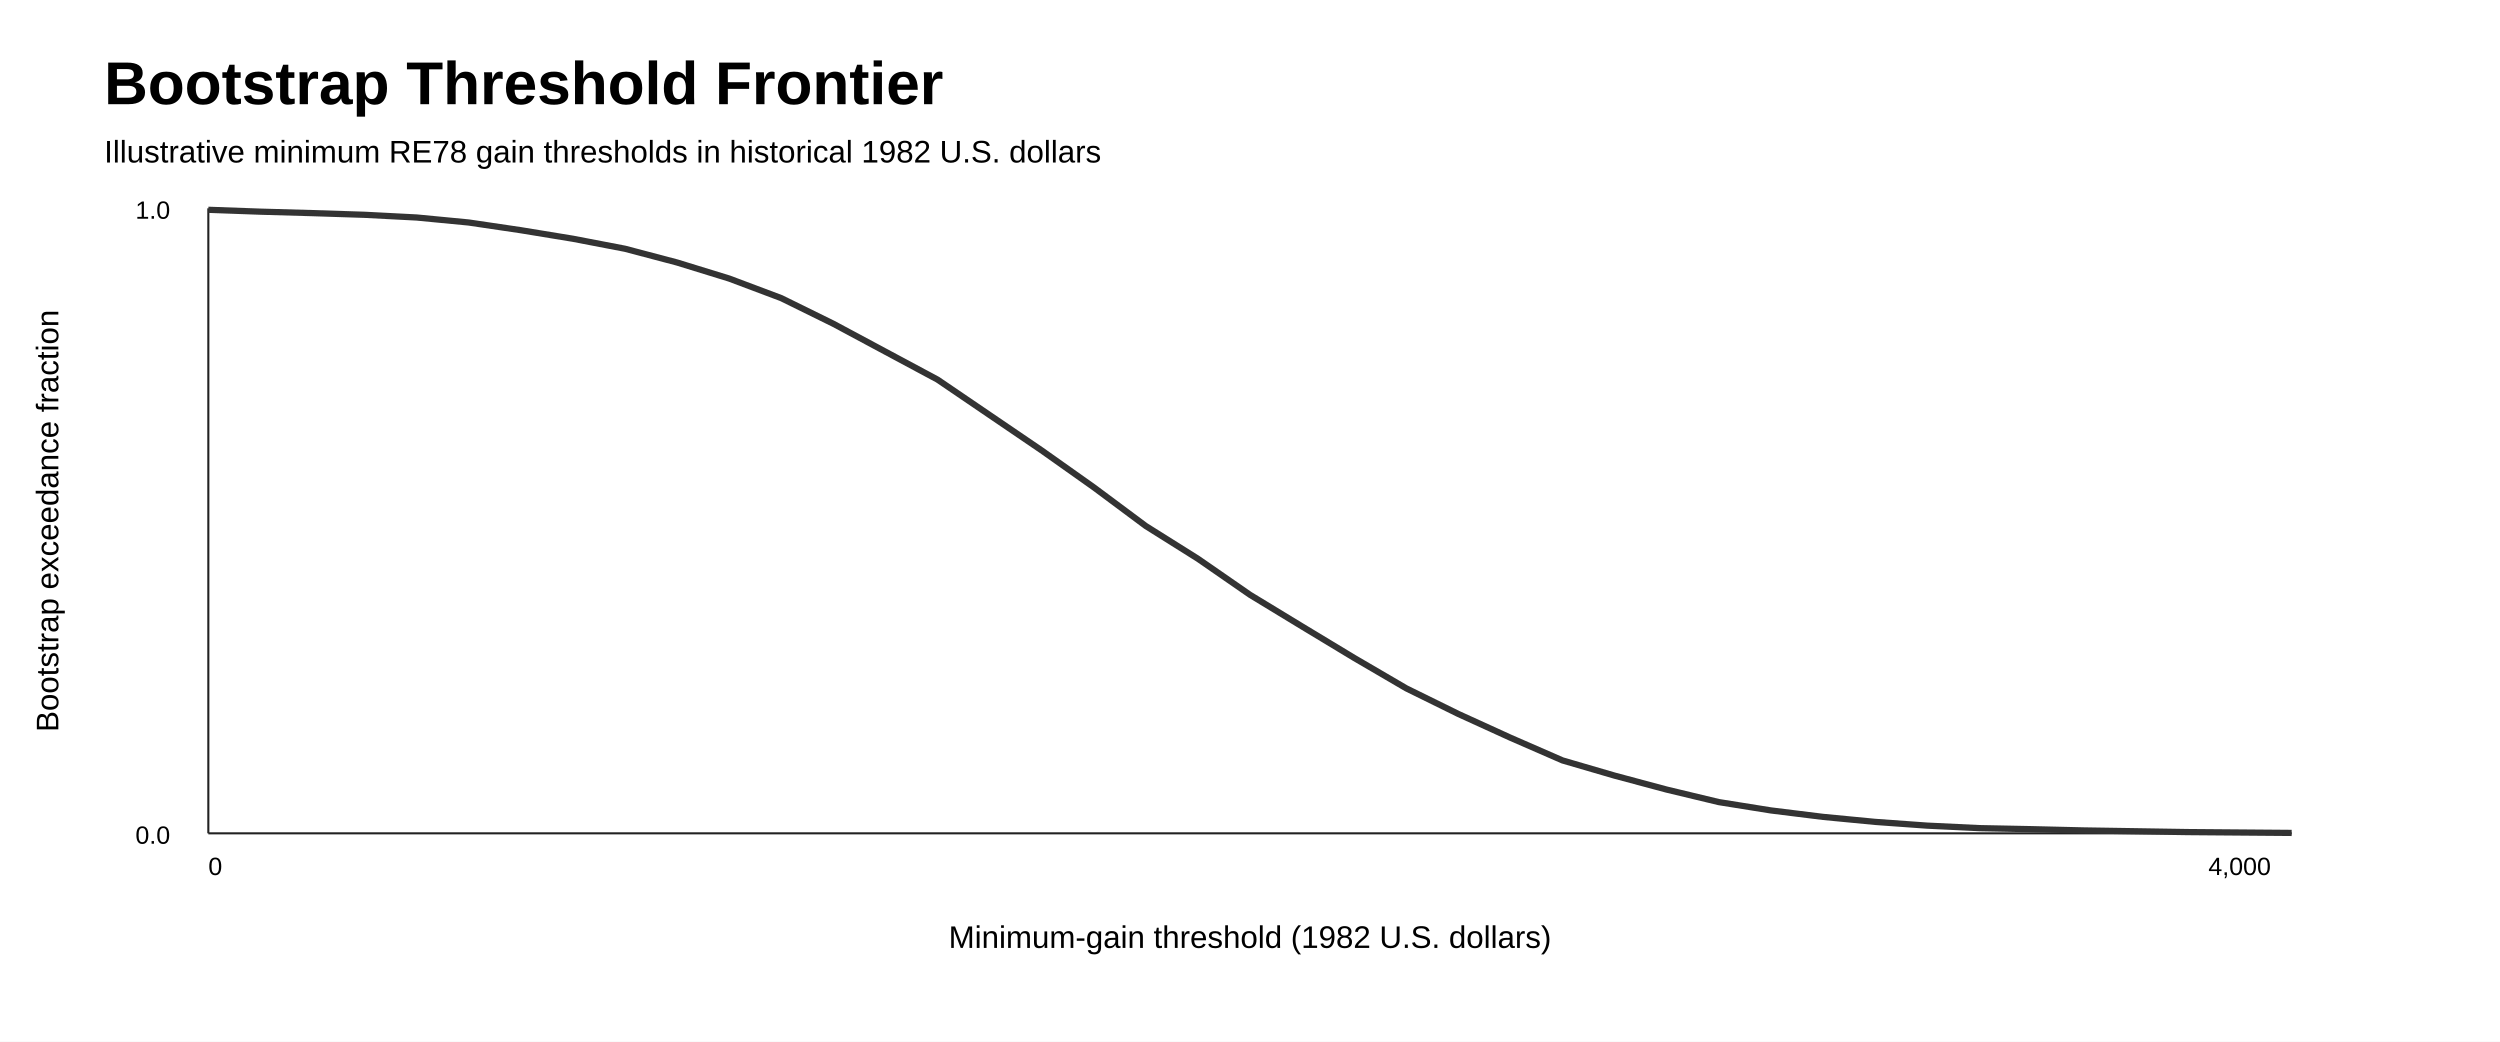
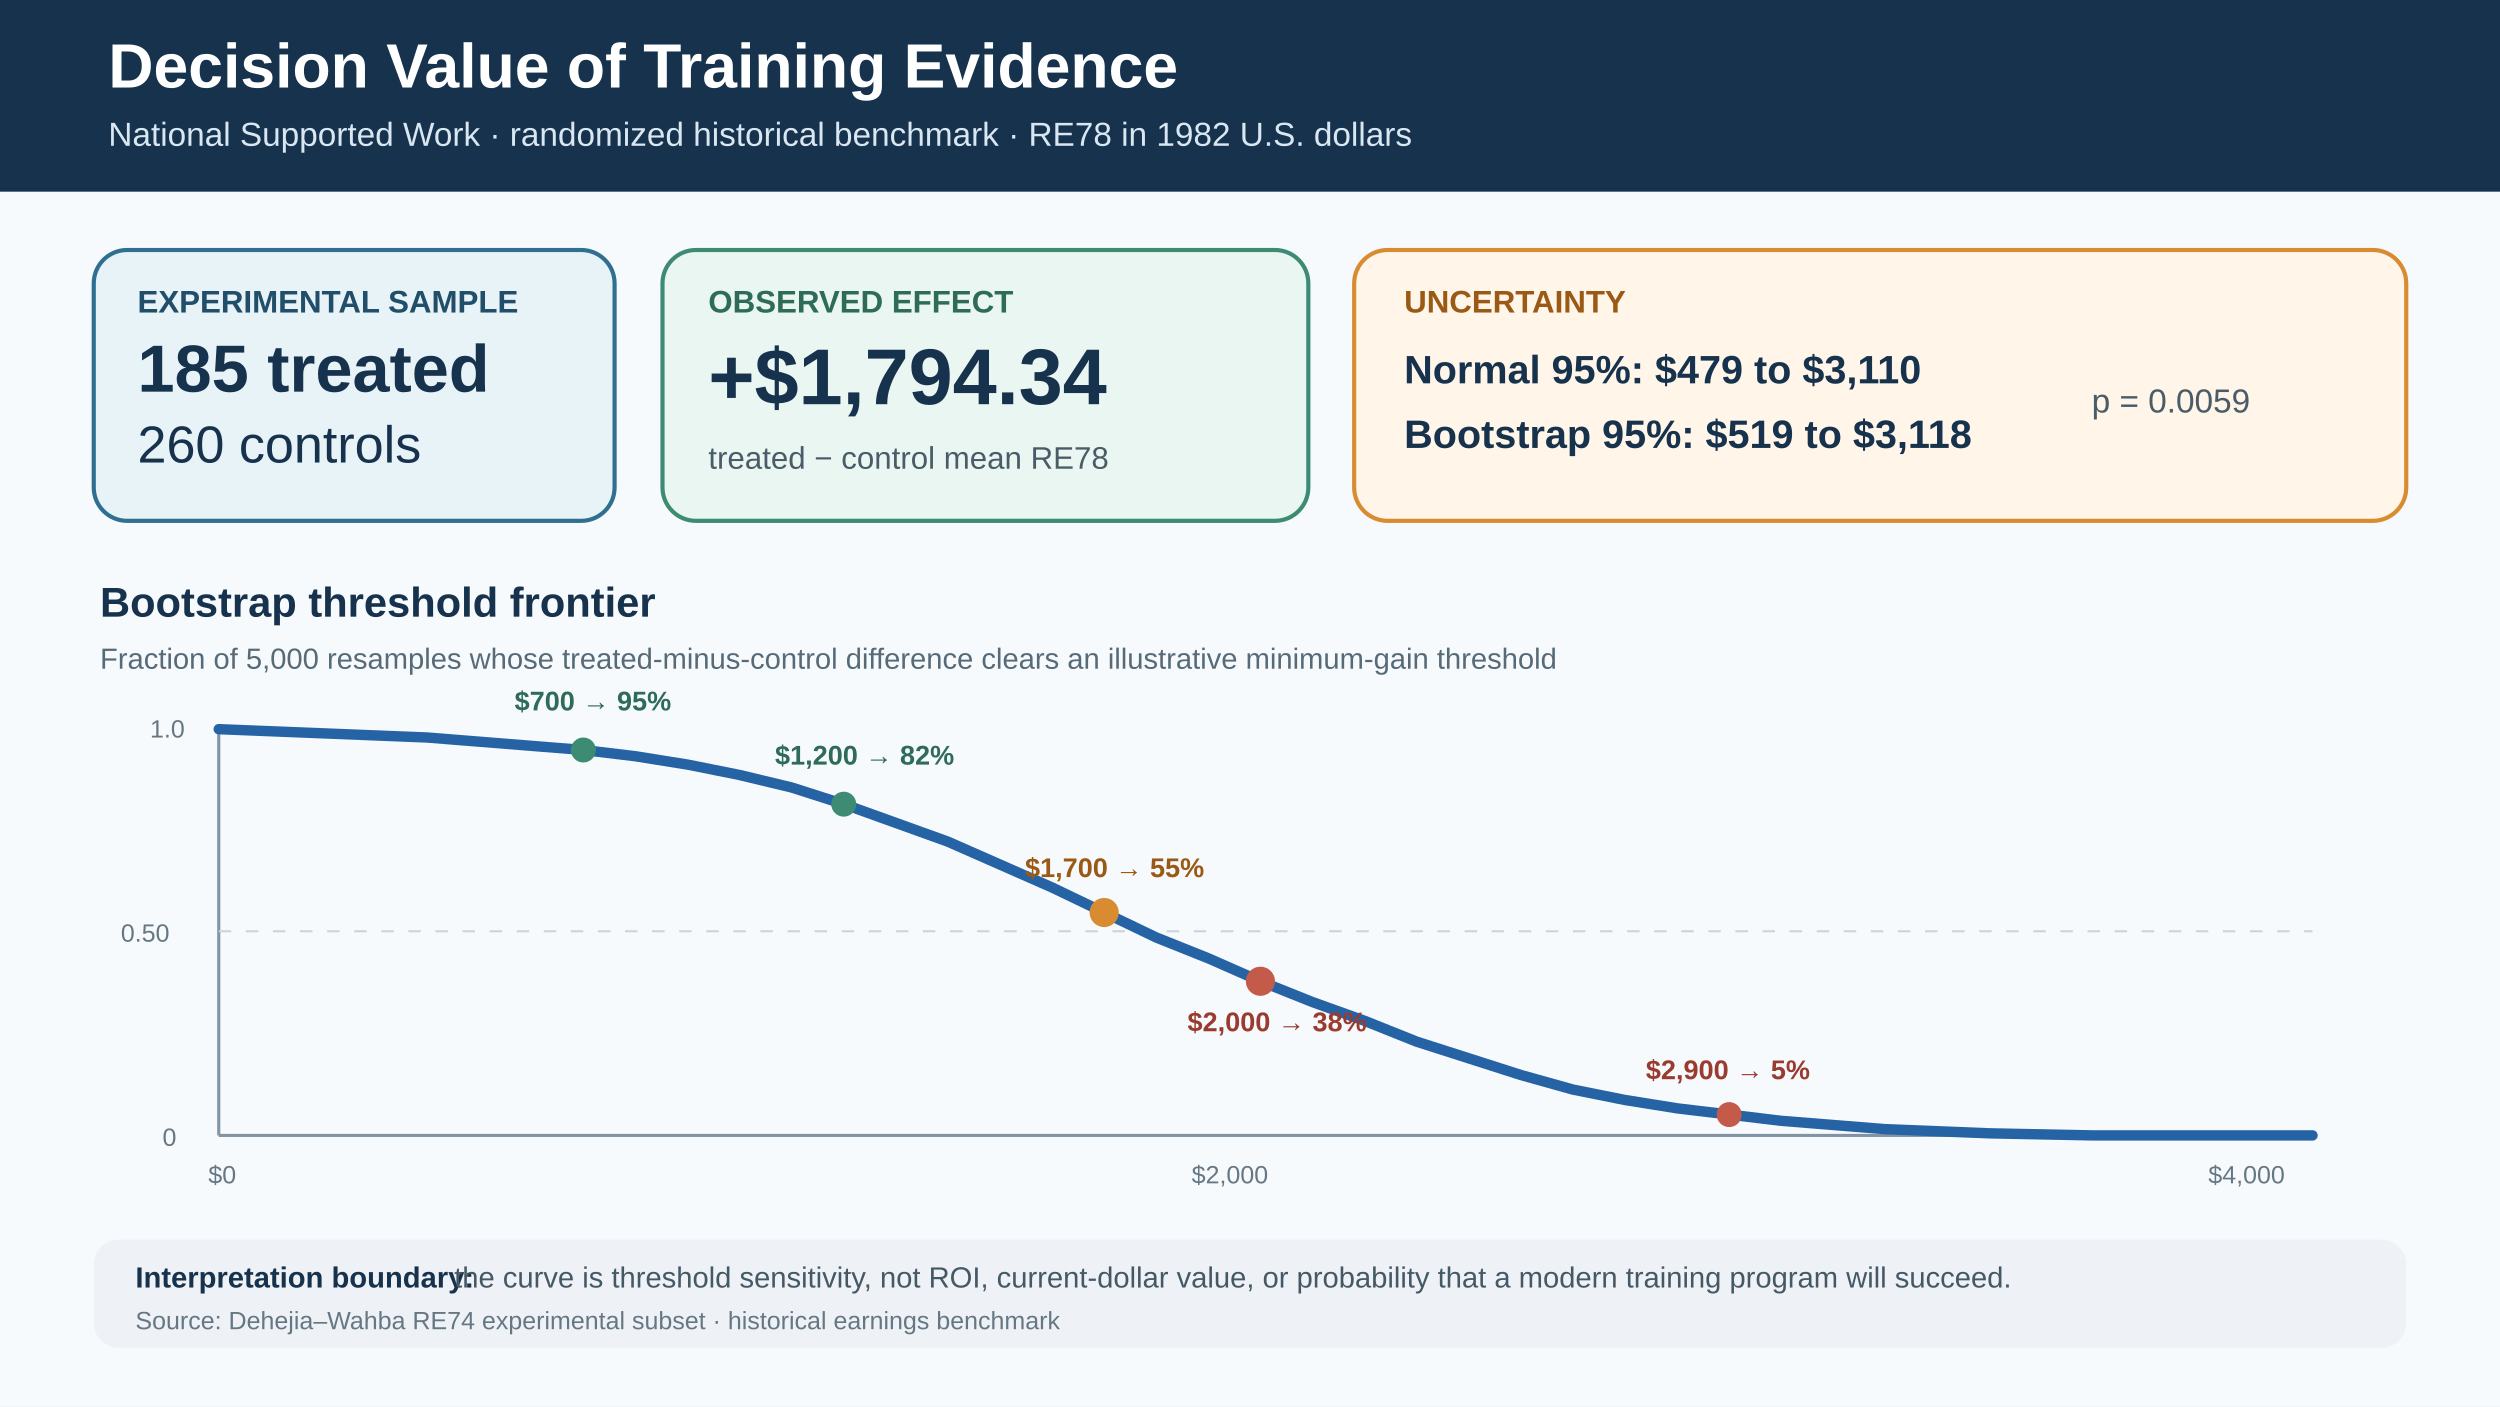
- <svg xmlns="http://www.w3.org/2000/svg" width="1200" height="500" viewBox="0 0 1200 500">
-   <rect width="1200" height="500" fill="white" />
-   <text x="50" y="50" font-family="Arial" font-size="29" font-weight="700">Bootstrap Threshold Frontier</text>
-   <text x="50" y="78" font-family="Arial" font-size="15">Illustrative minimum RE78 gain thresholds in historical 1982 U.S. dollars</text>
-   <line x1="100" y1="400" x2="1100" y2="400" stroke="#222" />
-   <line x1="100" y1="100" x2="100" y2="400" stroke="#222" />
-   <polyline points="100.0,100.7 125.0,101.6 150.0,102.3 175.0,103.1 200.0,104.4 225.0,106.8 250.0,110.5 275.0,114.6 300.0,119.4 325.0,126.0 350.0,133.7 375.0,143.1 400.0,155.4 425.0,168.8 450.0,182.2 475.0,199.2 500.0,216.2 525.0,233.9 550.0,252.5 575.0,268.2 600.0,285.5 625.0,300.7 650.0,315.8 675.0,330.4 700.0,342.7 725.0,354.1 750.0,365.0 775.0,372.3 800.0,379.0 825.0,385.0 850.0,389.0 875.0,392.1 900.0,394.5 925.0,396.3 950.0,397.5 975.0,398.0 1000.0,398.6 1025.0,399.0 1050.0,399.4 1075.0,399.6 1100.0,399.8" fill="none" stroke="#333" stroke-width="3" />
-   <text x="600" y="455" text-anchor="middle" font-family="Arial" font-size="15">Minimum-gain threshold (1982 U.S. dollars)</text>
-   <text x="28" y="250" transform="rotate(-90 28 250)" text-anchor="middle" font-family="Arial" font-size="15">Bootstrap exceedance fraction</text>
-   <text x="100" y="420" font-family="Arial" font-size="12">0</text>
-   <text x="1060" y="420" font-family="Arial" font-size="12">4,000</text>
-   <text x="65" y="405" font-family="Arial" font-size="12">0.0</text>
-   <text x="65" y="105" font-family="Arial" font-size="12">1.0</text>
+ <svg xmlns="http://www.w3.org/2000/svg" width="1200" height="675" viewBox="0 0 1200 675">
+   <rect width="1200" height="675" fill="#F7FAFC" />
+   <rect x="0" y="0" width="1200" height="92" fill="#17324D" />
+   <text x="52" y="42" font-family="Arial, sans-serif" font-size="30" font-weight="700" fill="#FFFFFF">Decision Value of Training Evidence</text>
+   <text x="52" y="70" font-family="Arial, sans-serif" font-size="16" fill="#D8E7F2">National Supported Work · randomized historical benchmark · RE78 in 1982 U.S. dollars</text>
+   <rect x="45" y="120" width="250" height="130" rx="16" fill="#E8F3F8" stroke="#2F6F8F" stroke-width="2" />
+   <text x="66" y="150" font-family="Arial" font-size="15" font-weight="700" fill="#214E68">EXPERIMENTAL SAMPLE</text>
+   <text x="66" y="188" font-family="Arial" font-size="32" font-weight="700" fill="#17324D">185 treated</text>
+   <text x="66" y="222" font-family="Arial" font-size="25" fill="#17324D">260 controls</text>
+   <rect x="318" y="120" width="310" height="130" rx="16" fill="#EAF6F1" stroke="#3D8B72" stroke-width="2" />
+   <text x="340" y="150" font-family="Arial" font-size="15" font-weight="700" fill="#2E6B58">OBSERVED EFFECT</text>
+   <text x="340" y="194" font-family="Arial" font-size="38" font-weight="700" fill="#17324D">+$1,794.34</text>
+   <text x="340" y="225" font-family="Arial" font-size="15" fill="#4A5C68">treated − control mean RE78</text>
+   <rect x="650" y="120" width="505" height="130" rx="16" fill="#FFF5E8" stroke="#D88B31" stroke-width="2" />
+   <text x="674" y="150" font-family="Arial" font-size="15" font-weight="700" fill="#9A5A15">UNCERTAINTY</text>
+   <text x="674" y="184" font-family="Arial" font-size="19" font-weight="700" fill="#17324D">Normal 95%: $479 to $3,110</text>
+   <text x="674" y="215" font-family="Arial" font-size="19" font-weight="700" fill="#17324D">Bootstrap 95%: $519 to $3,118</text>
+   <text x="1004" y="198" font-family="Arial" font-size="16" fill="#4A5C68">p = 0.0059</text>
+   <text x="48" y="296" font-family="Arial" font-size="20" font-weight="700" fill="#17324D">Bootstrap threshold frontier</text>
+   <text x="48" y="321" font-family="Arial" font-size="14" fill="#566A78">Fraction of 5,000 resamples whose treated-minus-control difference clears an illustrative minimum-gain threshold</text>
+   <line x1="105" y1="545" x2="1110" y2="545" stroke="#8294A3" stroke-width="1.5" />
+   <line x1="105" y1="350" x2="105" y2="545" stroke="#8294A3" stroke-width="1.5" />
+   <line x1="105" y1="447" x2="1110" y2="447" stroke="#C9D4DC" stroke-dasharray="6 7" />
+   <text x="58" y="452" font-family="Arial" font-size="12" fill="#657783">0.50</text>
+   <text x="72" y="354" font-family="Arial" font-size="12" fill="#657783">1.0</text>
+   <text x="78" y="550" font-family="Arial" font-size="12" fill="#657783">0</text>
+   <polyline points="105,350 130,351 155,352 180,353 205,354 230,356 255,358 280,360 305,363 330,367 355,372 380,378 405,386 430,395 455,404 480,415 505,426 530,438 555,450 580,460 605,471 630,481 655,490 680,500 705,508 730,516 755,523 780,528 805,532 830,535 855,538 880,540 905,542 930,543 955,544 980,544.5 1005,545 1030,545 1055,545 1080,545 1110,545" fill="none" stroke="#2563A5" stroke-width="5" stroke-linecap="round" />
+   <circle cx="280" cy="360" r="6" fill="#3D8B72" />
+   <text x="247" y="341" font-family="Arial" font-size="13" font-weight="700" fill="#2E6B58">$700 → 95%</text>
+   <circle cx="405" cy="386" r="6" fill="#3D8B72" />
+   <text x="372" y="367" font-family="Arial" font-size="13" font-weight="700" fill="#2E6B58">$1,200 → 82%</text>
+   <circle cx="530" cy="438" r="7" fill="#D88B31" />
+   <text x="492" y="421" font-family="Arial" font-size="13" font-weight="700" fill="#9A5A15">$1,700 → 55%</text>
+   <circle cx="605" cy="471" r="7" fill="#C45A4A" />
+   <text x="570" y="495" font-family="Arial" font-size="13" font-weight="700" fill="#9A3B30">$2,000 → 38%</text>
+   <circle cx="830" cy="535" r="6" fill="#C45A4A" />
+   <text x="790" y="518" font-family="Arial" font-size="13" font-weight="700" fill="#9A3B30">$2,900 → 5%</text>
+   <text x="100" y="568" font-family="Arial" font-size="12" fill="#657783">$0</text>
+   <text x="572" y="568" font-family="Arial" font-size="12" fill="#657783">$2,000</text>
+   <text x="1060" y="568" font-family="Arial" font-size="12" fill="#657783">$4,000</text>
+   <rect x="45" y="595" width="1110" height="52" rx="12" fill="#EEF2F6" />
+   <text x="65" y="618" font-family="Arial" font-size="14" font-weight="700" fill="#17324D">Interpretation boundary:</text>
+   <text x="218" y="618" font-family="Arial" font-size="14" fill="#445865">the curve is threshold sensitivity, not ROI, current-dollar value, or probability that a modern training program will succeed.</text>
+   <text x="65" y="638" font-family="Arial" font-size="12" fill="#657783">Source: Dehejia–Wahba RE74 experimental subset · historical earnings benchmark</text>
</svg>
